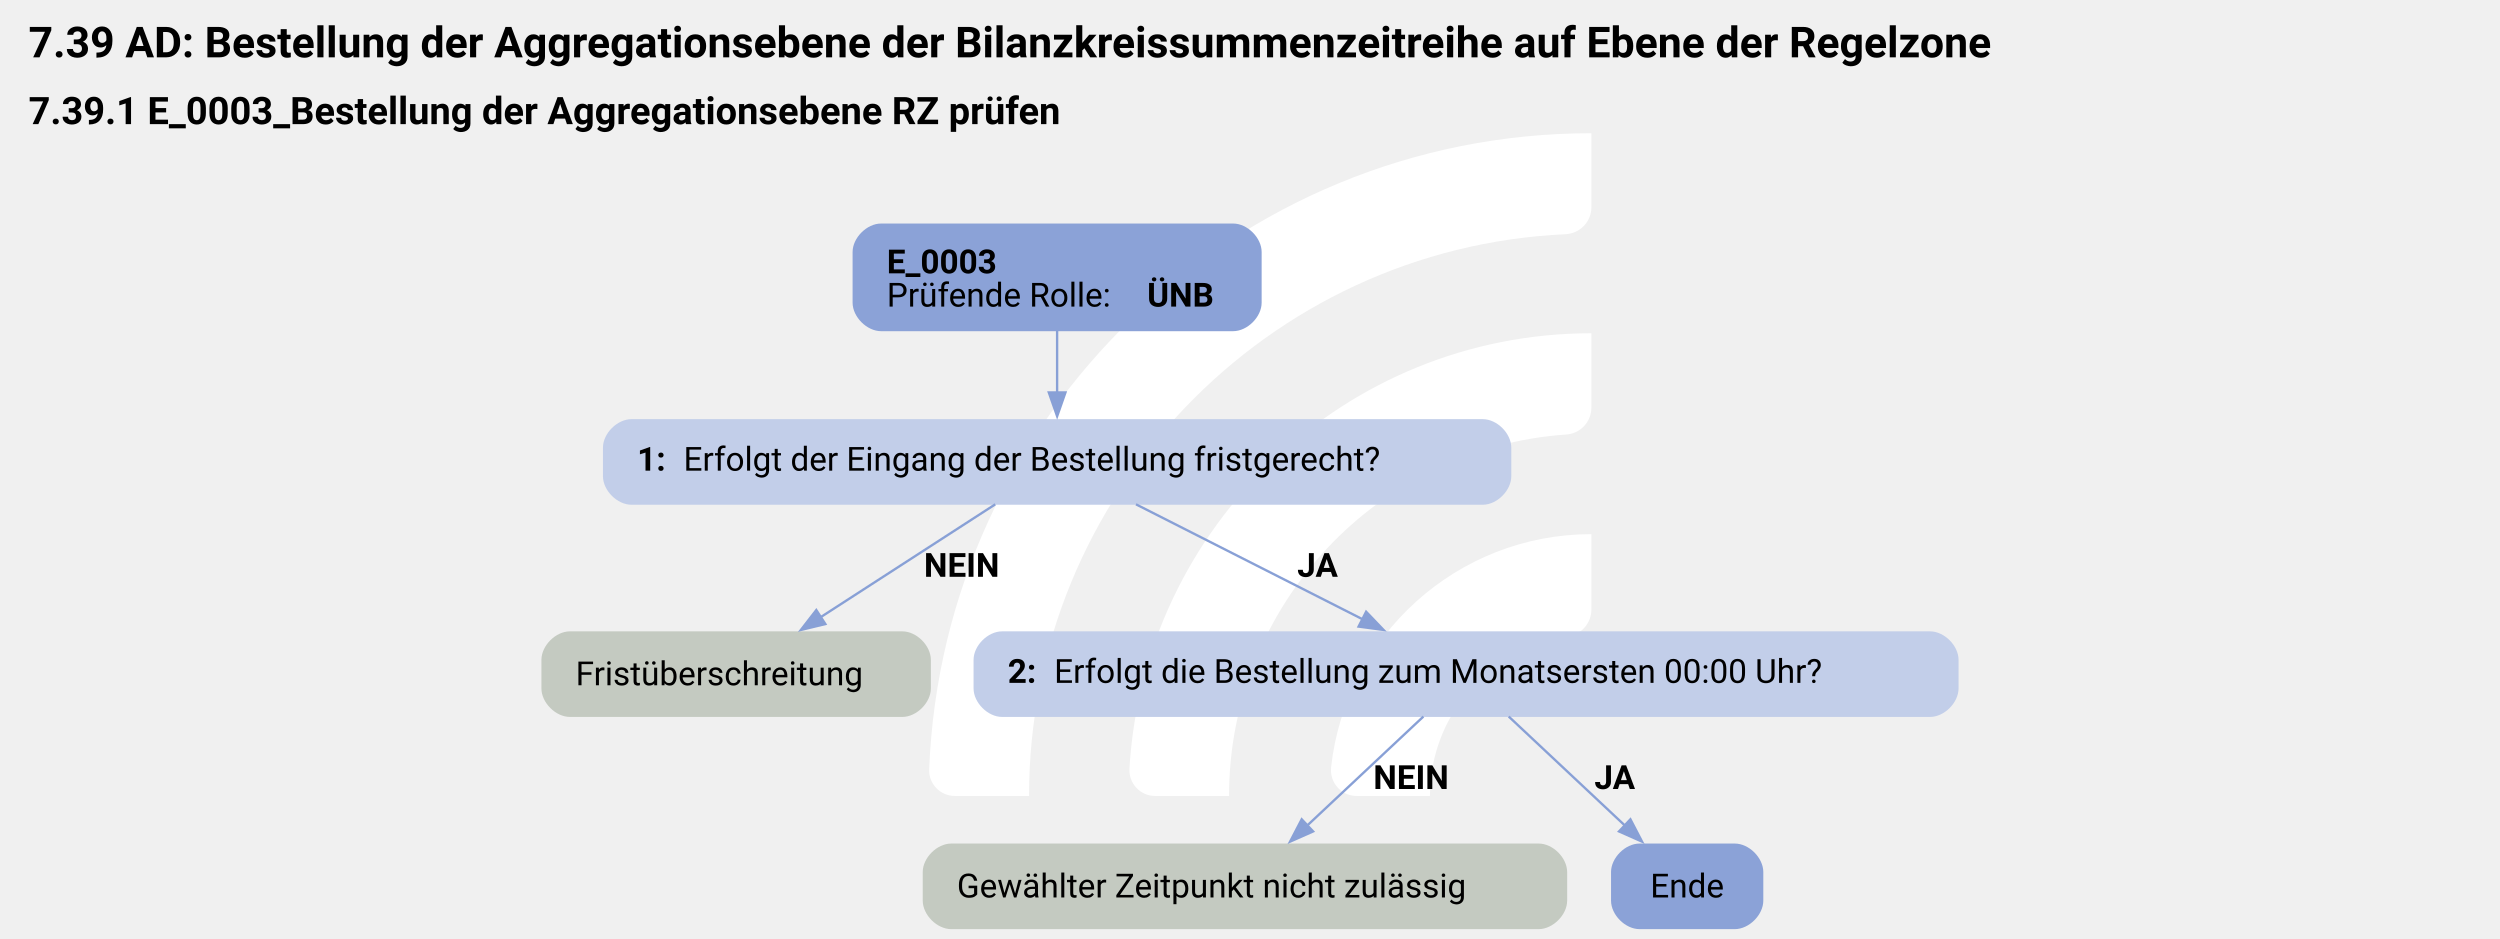
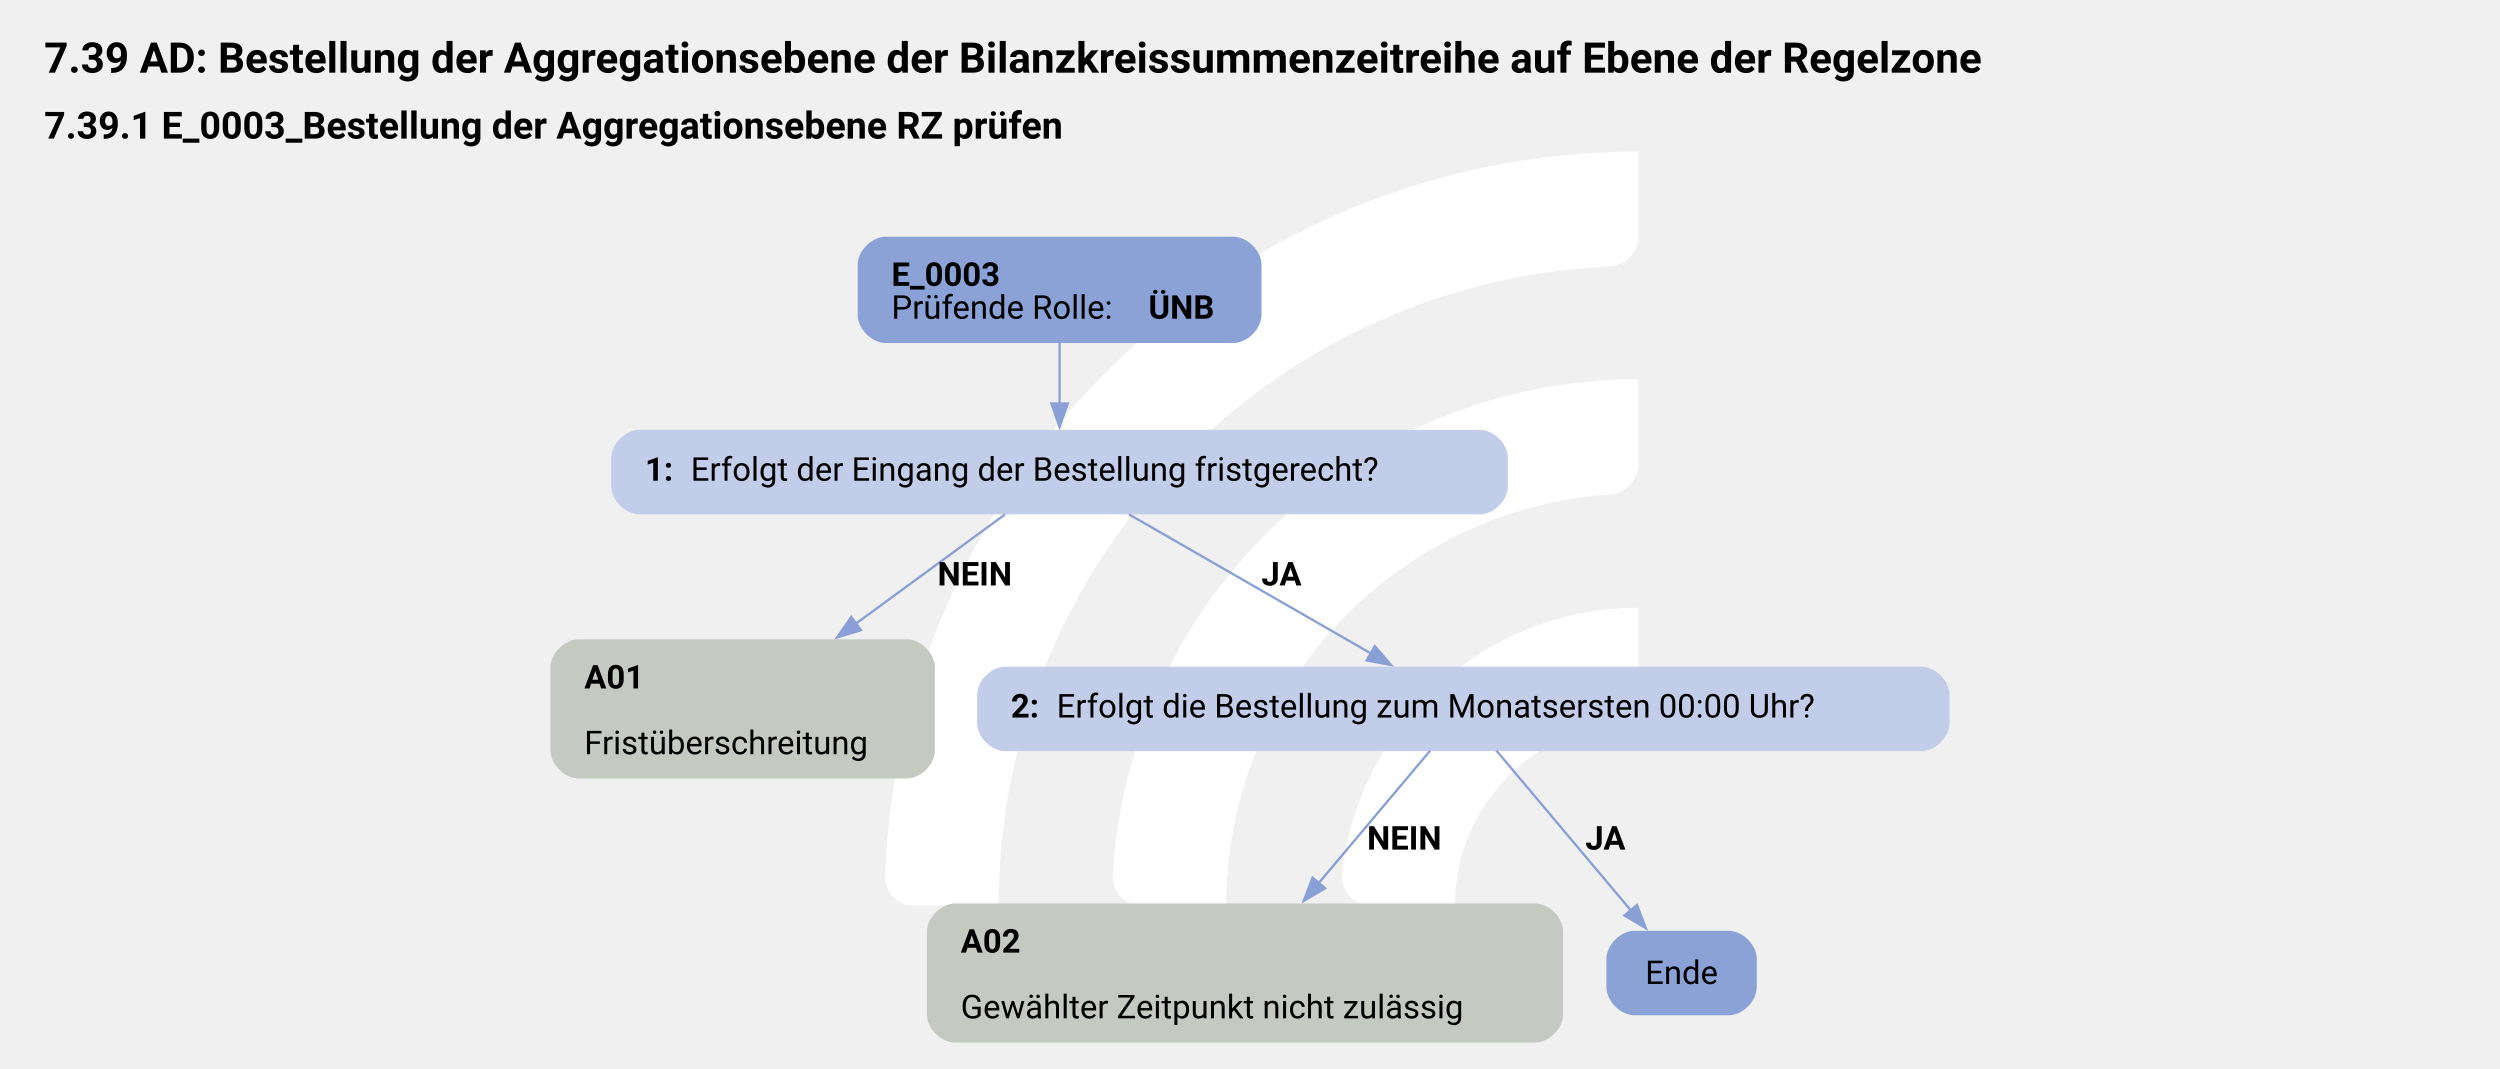
- <svg xmlns="http://www.w3.org/2000/svg" version="1.1" width="1402.667px" viewBox="0 0 1402.667 526.667" height="526.667px">
+ <svg xmlns="http://www.w3.org/2000/svg" version="1.1" width="1420.0px" viewBox="0 0 1420.0 606.667" height="606.667px">
  <g>
-     <g transform="translate(486.5583, 52.66667) scale(1 1) translate(0, 0) scale(0.7415751 0.7415751) ">
+     <g transform="translate(462.601, 60.66667) scale(1 1) translate(0, 0) scale(0.8542195 0.8542195) ">
      <defs>
        <style>.cls-1{fill:#fff;}</style>
      </defs>
      <path class="cls-1" d="M122.44,531.2h-56.1c-11,0-19.9-9.12-19.46-20.11C57.47,243.89,278.15,29.78,547.91,29.78v56.02c0,10.98-8.69,19.89-19.66,20.39-225.51,10.31-405.8,197-405.8,425Z" />
      <path class="cls-1" d="M273.78,531.2h-55.93c-11.23,0-20.09-9.48-19.43-20.69,10.74-183.44,163.39-329.39,349.48-329.39v56.26c0,10.71-8.27,19.62-18.96,20.35-142.35,9.77-255.17,128.69-255.17,273.46Z" />
      <path class="cls-1" d="M425.77,531.2h-55.45c-11.65,0-20.6-10.17-19.33-21.75,10.87-99.03,95.03-176.34,196.92-176.34v57.01c0,10.05-7.28,18.75-17.23,20.16-59.22,8.4-104.91,59.42-104.91,120.92Z" />
    </g>
-     <svg width="1052pt" height="395pt" viewBox="0.00 0.00 1051.50 394.78">
-       <g id="graph0" class="graph" transform="scale(1 1) rotate(0) translate(4 390.78)">
-         <text text-anchor="start" x="8" y="-366.68" font-family="Roboto, sans-serif" font-weight="bold" font-size="18.00">7.39 AD: Bestellung der Aggregationsebene der Bilanzkreissummenzeitreihe auf Ebene der Regelzone</text>
-         <text text-anchor="start" x="8" y="-338.58" font-family="Roboto, sans-serif" font-weight="bold" font-size="16.00">7.39.1 E_0003_Bestellung der Aggregationsebene RZ prüfen</text>
+     <svg width="1065pt" height="455pt" viewBox="0.00 0.00 1065.10 454.94">
+       <g id="graph0" class="graph" transform="scale(1 1) rotate(0) translate(10.8 444.14)">
+         <text text-anchor="start" x="8" y="-413.24" font-family="Roboto, sans-serif" font-weight="bold" font-size="18.00">7.39 AD: Bestellung der Aggregationsebene der Bilanzkreissummenzeitreihe auf Ebene der Regelzone</text>
+         <text text-anchor="start" x="8" y="-385.14" font-family="Roboto, sans-serif" font-weight="bold" font-size="16.00">7.39.1 E_0003_Bestellung der Aggregationsebene RZ prüfen</text>
        <g id="node1" class="node">
-           <path fill="#8ba2d7" stroke="black" stroke-width="0" d="M514.65,-296.78C514.65,-296.78 366.6,-296.78 366.6,-296.78 360.6,-296.78 354.6,-290.78 354.6,-284.78 354.6,-284.78 354.6,-263.5 354.6,-263.5 354.6,-257.5 360.6,-251.5 366.6,-251.5 366.6,-251.5 514.65,-251.5 514.65,-251.5 520.65,-251.5 526.65,-257.5 526.65,-263.5 526.65,-263.5 526.65,-284.78 526.65,-284.78 526.65,-290.78 520.65,-296.78 514.65,-296.78" />
-           <text text-anchor="start" x="369" y="-275.84" font-family="Roboto, sans-serif" font-weight="bold" font-size="14.00">E_0003</text>
-           <text text-anchor="start" x="369" y="-261.84" font-family="Roboto, sans-serif" font-size="14.00">Prüfende Rolle: </text>
-           <text text-anchor="start" x="478.5" y="-261.84" font-family="Roboto, sans-serif" font-weight="bold" font-size="14.00">ÜNB</text>
+           <path fill="#8ba2d7" stroke="black" stroke-width="0" d="M514.65,-343.34C514.65,-343.34 366.6,-343.34 366.6,-343.34 360.6,-343.34 354.6,-337.34 354.6,-331.34 354.6,-331.34 354.6,-310.06 354.6,-310.06 354.6,-304.06 360.6,-298.06 366.6,-298.06 366.6,-298.06 514.65,-298.06 514.65,-298.06 520.65,-298.06 526.65,-304.06 526.65,-310.06 526.65,-310.06 526.65,-331.34 526.65,-331.34 526.65,-337.34 520.65,-343.34 514.65,-343.34" />
+           <text text-anchor="start" x="369" y="-322.4" font-family="Roboto, sans-serif" font-weight="bold" font-size="14.00">E_0003</text>
+           <text text-anchor="start" x="369" y="-308.4" font-family="Roboto, sans-serif" font-size="14.00">Prüfende Rolle: </text>
+           <text text-anchor="start" x="478.5" y="-308.4" font-family="Roboto, sans-serif" font-weight="bold" font-size="14.00">ÜNB</text>
        </g>
        <g id="node2" class="node">
-           <path fill="#c2cee9" stroke="black" stroke-width="0" d="M619.65,-214.5C619.65,-214.5 261.6,-214.5 261.6,-214.5 255.6,-214.5 249.6,-208.5 249.6,-202.5 249.6,-202.5 249.6,-190.5 249.6,-190.5 249.6,-184.5 255.6,-178.5 261.6,-178.5 261.6,-178.5 619.65,-178.5 619.65,-178.5 625.65,-178.5 631.65,-184.5 631.65,-190.5 631.65,-190.5 631.65,-202.5 631.65,-202.5 631.65,-208.5 625.65,-214.5 619.65,-214.5" />
-           <text text-anchor="start" x="264" y="-192.82" font-family="Roboto, sans-serif" font-weight="bold" font-size="14.00">1: </text>
-           <text text-anchor="start" x="283.5" y="-192.82" font-family="Roboto, sans-serif" font-size="14.00">Erfolgt der Eingang der Bestellung fristgerecht?</text>
+           <path fill="#c2cee9" stroke="black" stroke-width="0" d="M619.65,-261.06C619.65,-261.06 261.6,-261.06 261.6,-261.06 255.6,-261.06 249.6,-255.06 249.6,-249.06 249.6,-249.06 249.6,-237.06 249.6,-237.06 249.6,-231.06 255.6,-225.06 261.6,-225.06 261.6,-225.06 619.65,-225.06 619.65,-225.06 625.65,-225.06 631.65,-231.06 631.65,-237.06 631.65,-237.06 631.65,-249.06 631.65,-249.06 631.65,-255.06 625.65,-261.06 619.65,-261.06" />
+           <text text-anchor="start" x="264" y="-239.38" font-family="Roboto, sans-serif" font-weight="bold" font-size="14.00">1: </text>
+           <text text-anchor="start" x="283.5" y="-239.38" font-family="Roboto, sans-serif" font-size="14.00">Erfolgt der Eingang der Bestellung fristgerecht?</text>
        </g>
        <g id="edge1" class="edge">
-           <path fill="none" stroke="#88a0d6" d="M440.62,-251.67C440.62,-243.59 440.62,-234.29 440.62,-225.69" />
-           <polygon fill="#88a0d6" stroke="#88a0d6" points="444.13,-225.73 440.63,-215.73 437.13,-225.73 444.13,-225.73" />
+           <path fill="none" stroke="#88a0d6" d="M440.62,-298.23C440.62,-290.15 440.62,-280.85 440.62,-272.25" />
+           <polygon fill="#88a0d6" stroke="#88a0d6" points="444.13,-272.29 440.63,-262.29 437.13,-272.29 444.13,-272.29" />
        </g>
        <g id="node3" class="node">
-           <path fill="#c4cac1" stroke="black" stroke-width="0" d="M375.52,-125.25C375.52,-125.25 235.72,-125.25 235.72,-125.25 229.72,-125.25 223.72,-119.25 223.72,-113.25 223.72,-113.25 223.72,-101.25 223.72,-101.25 223.72,-95.25 229.72,-89.25 235.72,-89.25 235.72,-89.25 375.52,-89.25 375.52,-89.25 381.52,-89.25 387.52,-95.25 387.52,-101.25 387.52,-101.25 387.52,-113.25 387.52,-113.25 387.52,-119.25 381.52,-125.25 375.52,-125.25" />
-           <text text-anchor="start" x="238.12" y="-102.58" font-family="Roboto, sans-serif" font-size="14.00">Fristüberschreitung</text>
+           <path fill="#c4cac1" stroke="black" stroke-width="0" d="M375.52,-171.81C375.52,-171.81 235.72,-171.81 235.72,-171.81 229.72,-171.81 223.72,-165.81 223.72,-159.81 223.72,-159.81 223.72,-124.53 223.72,-124.53 223.72,-118.53 229.72,-112.53 235.72,-112.53 235.72,-112.53 375.52,-112.53 375.52,-112.53 381.52,-112.53 387.52,-118.53 387.52,-124.53 387.52,-124.53 387.52,-159.81 387.52,-159.81 387.52,-165.81 381.52,-171.81 375.52,-171.81" />
+           <text text-anchor="start" x="238.12" y="-150.87" font-family="Roboto, sans-serif" font-weight="bold" font-size="14.00">A01</text>
+           <text text-anchor="start" x="238.12" y="-122.87" font-family="Roboto, sans-serif" font-size="14.00">Fristüberschreitung</text>
        </g>
        <g id="edge2" class="edge">
-           <path fill="none" stroke="#88a0d6" d="M414.6,-178.68C393.68,-165.16 364.09,-146.03 341.02,-131.12" />
-           <polygon fill="#88a0d6" stroke="#88a0d6" points="343.14,-128.33 332.85,-125.84 339.34,-134.21 343.14,-128.33" />
-           <text text-anchor="start" x="384.62" y="-148.2" font-family="Roboto, sans-serif" font-weight="bold" font-size="14.00">NEIN</text>
+           <path fill="none" stroke="#88a0d6" d="M417.42,-225.06C399.94,-212.26 375.36,-194.25 353.7,-178.39" />
+           <polygon fill="#88a0d6" stroke="#88a0d6" points="355.98,-175.72 345.85,-172.63 351.85,-181.37 355.98,-175.72" />
+           <text text-anchor="start" x="388.62" y="-194.76" font-family="Roboto, sans-serif" font-weight="bold" font-size="14.00">NEIN</text>
        </g>
        <g id="node4" class="node">
-           <path fill="#c2cee9" stroke="black" stroke-width="0" d="M807.77,-125.25C807.77,-125.25 417.48,-125.25 417.48,-125.25 411.48,-125.25 405.48,-119.25 405.48,-113.25 405.48,-113.25 405.48,-101.25 405.48,-101.25 405.48,-95.25 411.48,-89.25 417.48,-89.25 417.48,-89.25 807.77,-89.25 807.77,-89.25 813.77,-89.25 819.77,-95.25 819.77,-101.25 819.77,-101.25 819.77,-113.25 819.77,-113.25 819.77,-119.25 813.77,-125.25 807.77,-125.25" />
-           <text text-anchor="start" x="419.88" y="-103.58" font-family="Roboto, sans-serif" font-weight="bold" font-size="14.00">2: </text>
-           <text text-anchor="start" x="439.38" y="-103.58" font-family="Roboto, sans-serif" font-size="14.00">Erfolgt die Bestellung zum Monatsersten 00:00 Uhr?</text>
+           <path fill="#c2cee9" stroke="black" stroke-width="0" d="M807.77,-160.17C807.77,-160.17 417.48,-160.17 417.48,-160.17 411.48,-160.17 405.48,-154.17 405.48,-148.17 405.48,-148.17 405.48,-136.17 405.48,-136.17 405.48,-130.17 411.48,-124.17 417.48,-124.17 417.48,-124.17 807.77,-124.17 807.77,-124.17 813.77,-124.17 819.77,-130.17 819.77,-136.17 819.77,-136.17 819.77,-148.17 819.77,-148.17 819.77,-154.17 813.77,-160.17 807.77,-160.17" />
+           <text text-anchor="start" x="419.88" y="-138.5" font-family="Roboto, sans-serif" font-weight="bold" font-size="14.00">2: </text>
+           <text text-anchor="start" x="439.38" y="-138.5" font-family="Roboto, sans-serif" font-size="14.00">Erfolgt die Bestellung zum Monatsersten 00:00 Uhr?</text>
        </g>
        <g id="edge3" class="edge">
-           <path fill="none" stroke="#88a0d6" d="M473.79,-178.68C500.95,-164.9 539.58,-145.3 569.2,-130.28" />
-           <polygon fill="#88a0d6" stroke="#88a0d6" points="570.59,-133.5 577.92,-125.85 567.42,-127.26 570.59,-133.5" />
-           <text text-anchor="start" x="541.62" y="-148.2" font-family="Roboto, sans-serif" font-weight="bold" font-size="14.00">JA</text>
+           <path fill="none" stroke="#88a0d6" d="M470.19,-225.06C498.71,-208.67 542.04,-183.75 573.42,-165.71" />
+           <polygon fill="#88a0d6" stroke="#88a0d6" points="574.92,-168.89 581.84,-160.87 571.43,-162.82 574.92,-168.89" />
+           <text text-anchor="start" x="526.62" y="-194.76" font-family="Roboto, sans-serif" font-weight="bold" font-size="14.00">JA</text>
        </g>
        <g id="node5" class="node">
-           <path fill="#c4cac1" stroke="black" stroke-width="0" d="M643.15,-36C643.15,-36 396.1,-36 396.1,-36 390.1,-36 384.1,-30 384.1,-24 384.1,-24 384.1,-12 384.1,-12 384.1,-6 390.1,0 396.1,0 396.1,0 643.15,0 643.15,0 649.15,0 655.15,-6 655.15,-12 655.15,-12 655.15,-24 655.15,-24 655.15,-30 649.15,-36 643.15,-36" />
-           <text text-anchor="start" x="398.5" y="-13.32" font-family="Roboto, sans-serif" font-size="14.00">Gewählter Zeitpunkt nicht zulässig</text>
+           <path fill="#c4cac1" stroke="black" stroke-width="0" d="M643.15,-59.28C643.15,-59.28 396.1,-59.28 396.1,-59.28 390.1,-59.28 384.1,-53.28 384.1,-47.28 384.1,-47.28 384.1,-12 384.1,-12 384.1,-6 390.1,0 396.1,0 396.1,0 643.15,0 643.15,0 649.15,0 655.15,-6 655.15,-12 655.15,-12 655.15,-47.28 655.15,-47.28 655.15,-53.28 649.15,-59.28 643.15,-59.28" />
+           <text text-anchor="start" x="398.5" y="-38.34" font-family="Roboto, sans-serif" font-weight="bold" font-size="14.00">A02</text>
+           <text text-anchor="start" x="398.5" y="-10.34" font-family="Roboto, sans-serif" font-size="14.00">Gewählter Zeitpunkt nicht zulässig</text>
        </g>
        <g id="edge4" class="edge">
-           <path fill="none" stroke="#88a0d6" d="M594.69,-89.43C580.8,-76.39 561.35,-58.14 545.73,-43.49" />
-           <polygon fill="#88a0d6" stroke="#88a0d6" points="548.29,-41.1 538.61,-36.81 543.5,-46.2 548.29,-41.1" />
-           <text text-anchor="start" x="573.62" y="-58.95" font-family="Roboto, sans-serif" font-weight="bold" font-size="14.00">NEIN</text>
+           <path fill="none" stroke="#88a0d6" d="M598.5,-124.38C585.95,-109.47 567.17,-87.14 551.07,-68.02" />
+           <polygon fill="#88a0d6" stroke="#88a0d6" points="553.76,-65.77 544.64,-60.37 548.4,-70.28 553.76,-65.77" />
+           <text text-anchor="start" x="571.62" y="-82.23" font-family="Roboto, sans-serif" font-weight="bold" font-size="14.00">NEIN</text>
        </g>
        <g id="node6" class="node">
-           <path fill="#8ba2d7" stroke="black" stroke-width="0" d="M725.65,-36C725.65,-36 685.6,-36 685.6,-36 679.6,-36 673.6,-30 673.6,-24 673.6,-24 673.6,-12 673.6,-12 673.6,-6 679.6,0 685.6,0 685.6,0 725.65,0 725.65,0 731.65,0 737.65,-6 737.65,-12 737.65,-12 737.65,-24 737.65,-24 737.65,-30 731.65,-36 725.65,-36" />
-           <text text-anchor="middle" x="705.62" y="-13.32" font-family="Roboto, sans-serif" font-size="14.00">Ende</text>
+           <path fill="#8ba2d7" stroke="black" stroke-width="0" d="M725.65,-47.64C725.65,-47.64 685.6,-47.64 685.6,-47.64 679.6,-47.64 673.6,-41.64 673.6,-35.64 673.6,-35.64 673.6,-23.64 673.6,-23.64 673.6,-17.64 679.6,-11.64 685.6,-11.64 685.6,-11.64 725.65,-11.64 725.65,-11.64 731.65,-11.64 737.65,-17.64 737.65,-23.64 737.65,-23.64 737.65,-35.64 737.65,-35.64 737.65,-41.64 731.65,-47.64 725.65,-47.64" />
+           <text text-anchor="middle" x="705.62" y="-24.96" font-family="Roboto, sans-serif" font-size="14.00">Ende</text>
        </g>
        <g id="edge5" class="edge">
-           <path fill="none" stroke="#88a0d6" d="M630.56,-89.43C644.45,-76.39 663.9,-58.14 679.52,-43.49" />
-           <polygon fill="#88a0d6" stroke="#88a0d6" points="681.75,-46.2 686.64,-36.81 676.96,-41.1 681.75,-46.2" />
-           <text text-anchor="start" x="666.62" y="-58.95" font-family="Roboto, sans-serif" font-weight="bold" font-size="14.00">JA</text>
+           <path fill="none" stroke="#88a0d6" d="M626.75,-124.38C641.98,-106.29 666.4,-77.26 684.03,-56.3" />
+           <polygon fill="#88a0d6" stroke="#88a0d6" points="686.63,-58.65 690.39,-48.74 681.28,-54.14 686.63,-58.65" />
+           <text text-anchor="start" x="664.62" y="-82.23" font-family="Roboto, sans-serif" font-weight="bold" font-size="14.00">JA</text>
        </g>
      </g>
    </svg>
  </g>
</svg>
